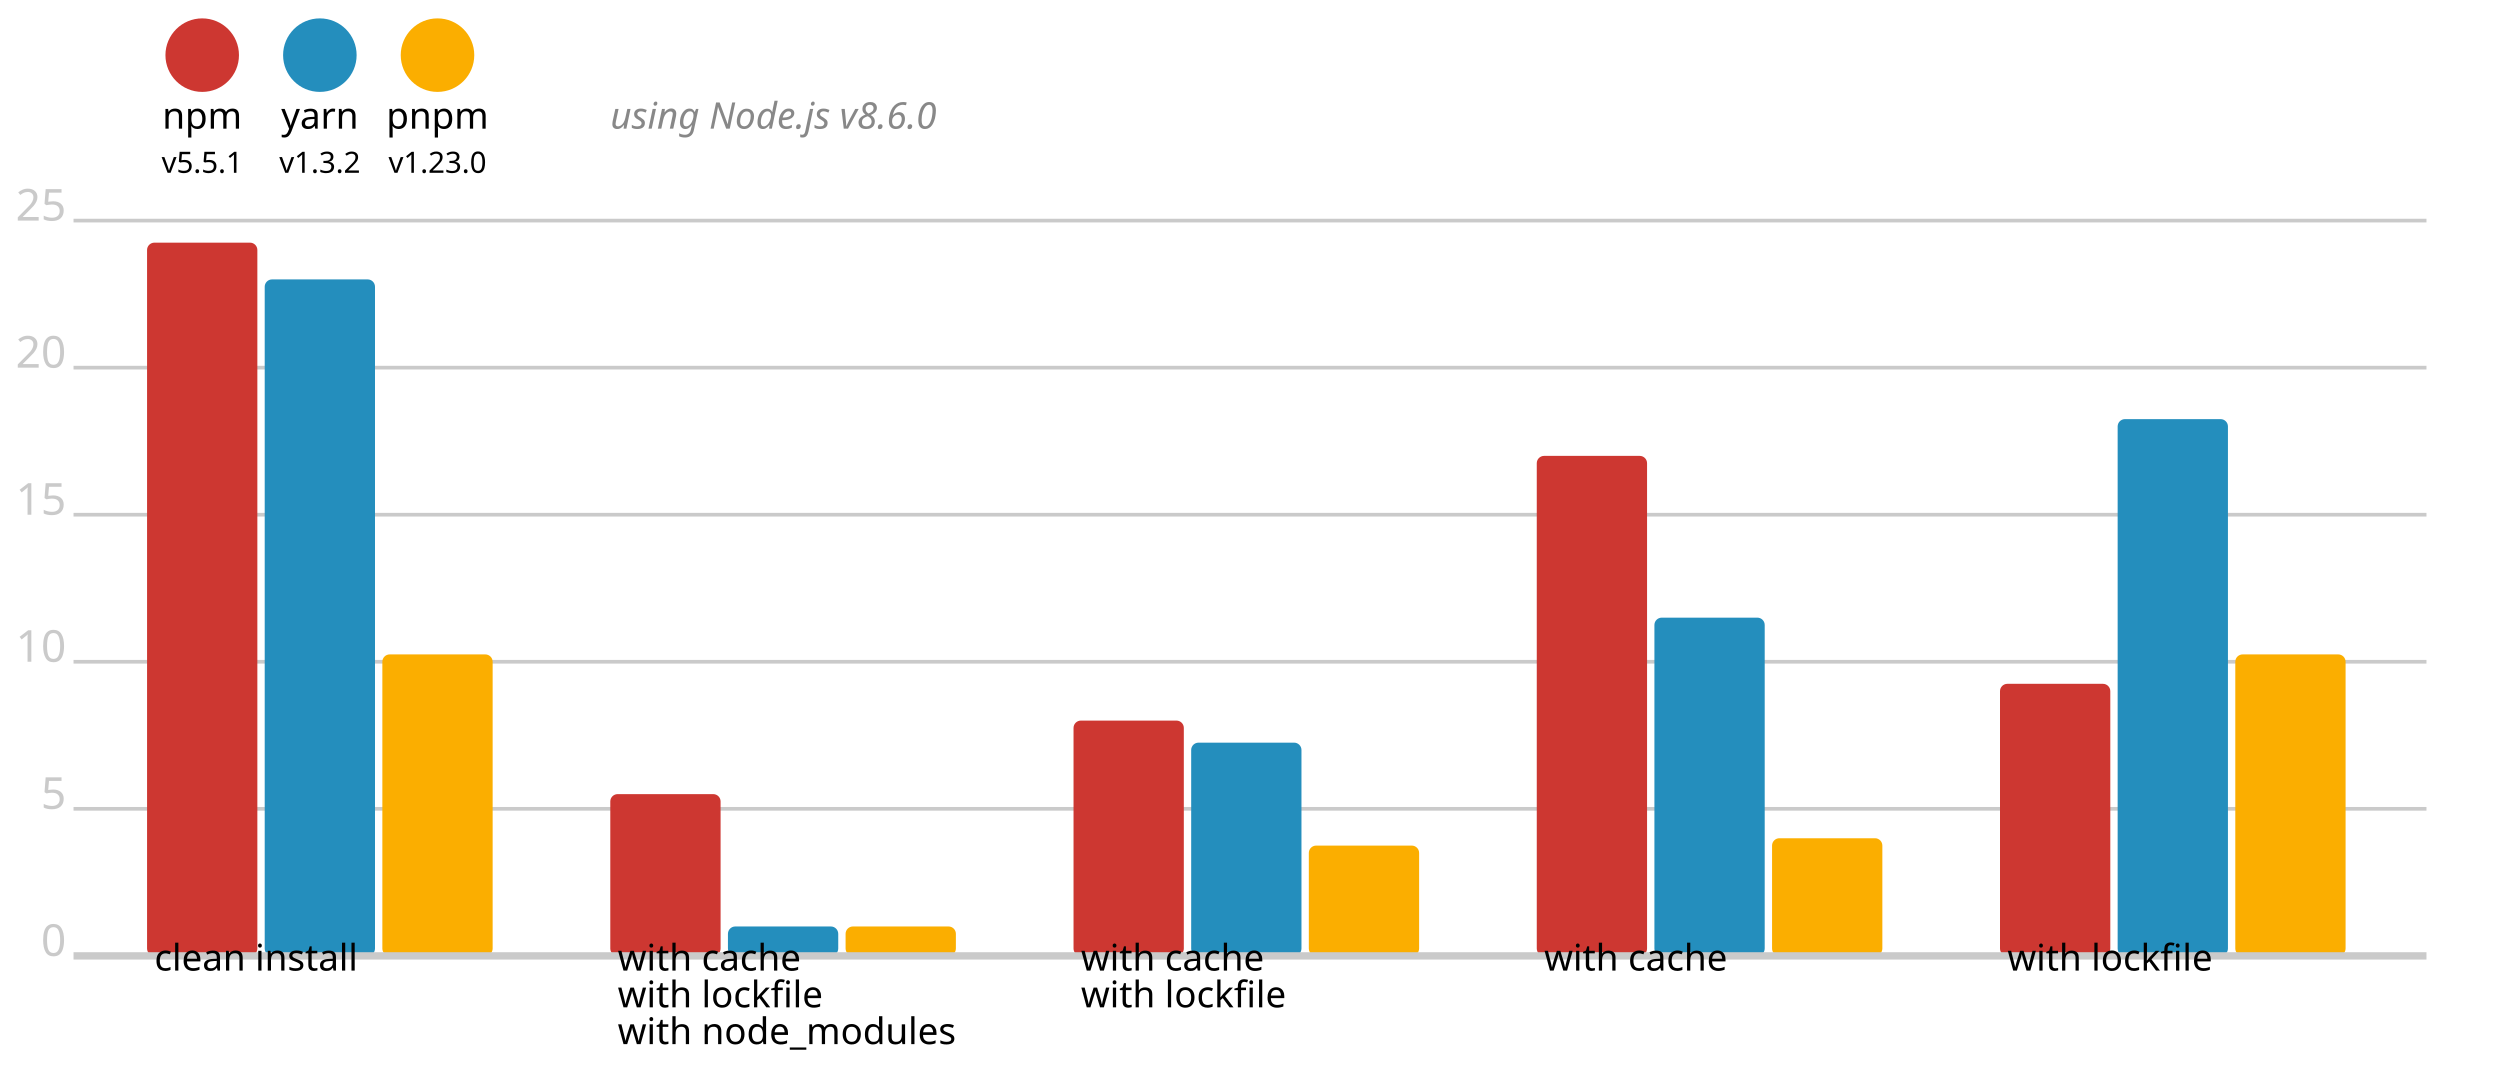
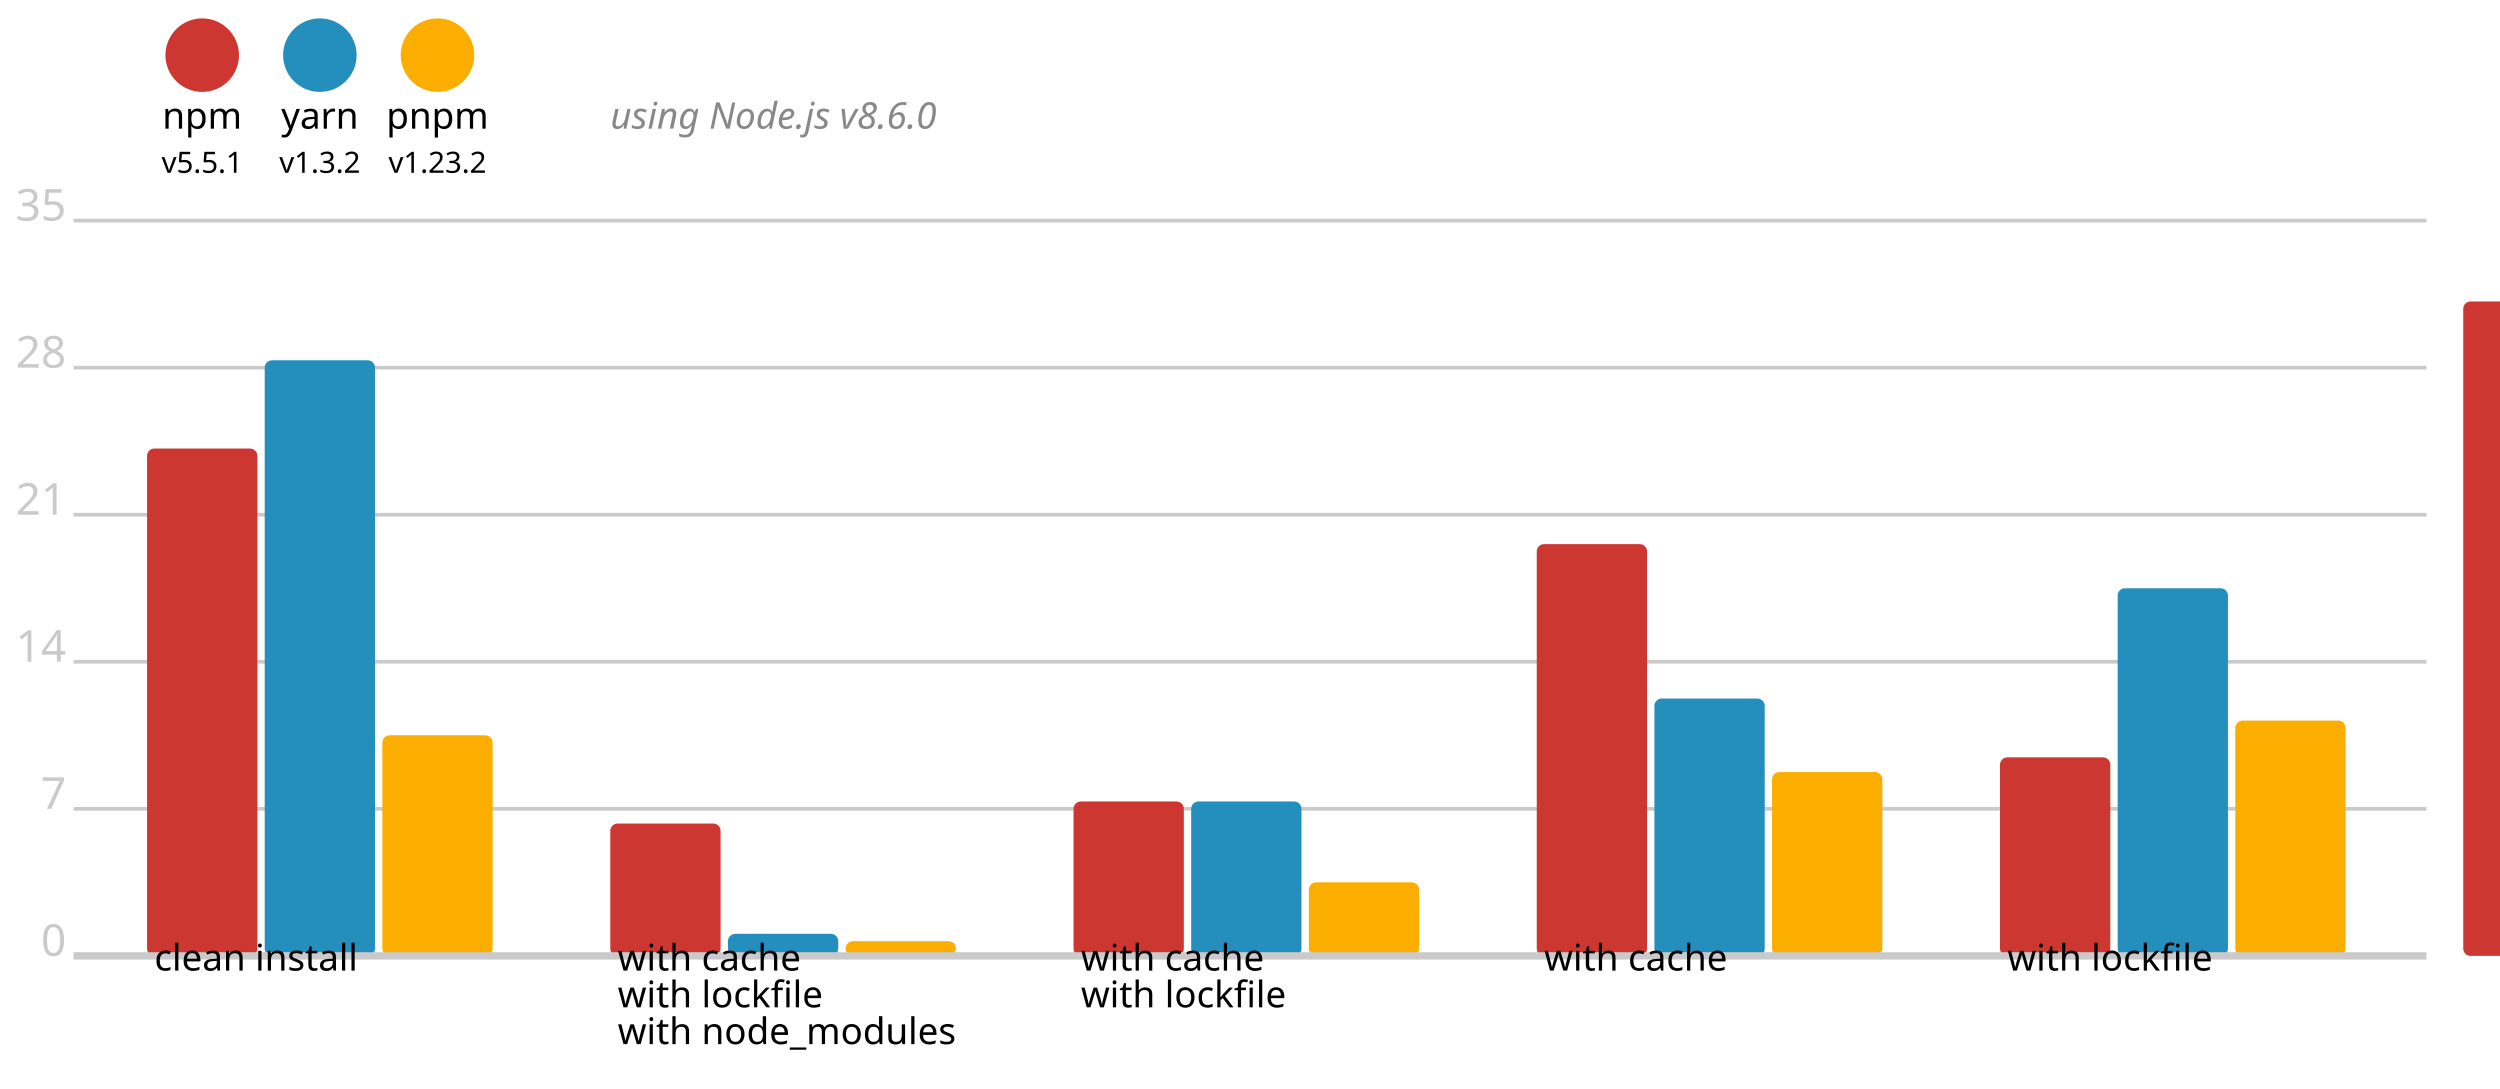
<svg xmlns="http://www.w3.org/2000/svg" version="1.1" viewBox="0 0 340 148">
  <circle cx="27.5" cy="7.5" r="5" fill="#cd3731" />
  <text x="27.5" y="17.5" font-size="5" font-family="system-ui" alignment-baseline="middle" text-anchor="middle">npm</text>
  <text x="27.5" y="23.5" font-size="4" font-family="system-ui" alignment-baseline="middle" text-anchor="middle">v5.5.1</text>
  <circle cx="43.5" cy="7.5" r="5" fill="#248ebd" />
  <text x="43.5" y="17.5" font-size="5" font-family="system-ui" alignment-baseline="middle" text-anchor="middle">yarn</text>
  <text x="43.5" y="23.5" font-size="4" font-family="system-ui" alignment-baseline="middle" text-anchor="middle">v1.3.2</text>
  <circle cx="59.5" cy="7.5" r="5" fill="#fbae00" />
  <text x="59.5" y="17.5" font-size="5" font-family="system-ui" alignment-baseline="middle" text-anchor="middle">pnpm</text>
-   <text x="59.5" y="23.5" font-size="4" font-family="system-ui" alignment-baseline="middle" text-anchor="middle">v1.23.0</text>
+   <text x="59.5" y="23.5" font-size="4" font-family="system-ui" alignment-baseline="middle" text-anchor="middle">v1.23.2</text>
  <text x="83" y="17.5" font-size="5" font-family="system-ui" font-style="italic" alignment-baseline="middle" fill="#888">using Node.js v8.6.0</text>
  <line x1="10" y1="30" x2="330" y2="30" stroke-width="0.5" stroke="#cacaca" />
-   <text x="9" y="30" fill="#cacaca" font-size="6" font-family="system-ui" alignment-baseline="middle" text-anchor="end">25</text>
+   <text x="9" y="30" fill="#cacaca" font-size="6" font-family="system-ui" alignment-baseline="middle" text-anchor="end">35</text>
  <line x1="10" y1="50" x2="330" y2="50" stroke-width="0.5" stroke="#cacaca" />
-   <text x="9" y="50" fill="#cacaca" font-size="6" font-family="system-ui" alignment-baseline="middle" text-anchor="end">20</text>
+   <text x="9" y="50" fill="#cacaca" font-size="6" font-family="system-ui" alignment-baseline="middle" text-anchor="end">28</text>
  <line x1="10" y1="70" x2="330" y2="70" stroke-width="0.5" stroke="#cacaca" />
-   <text x="9" y="70" fill="#cacaca" font-size="6" font-family="system-ui" alignment-baseline="middle" text-anchor="end">15</text>
+   <text x="9" y="70" fill="#cacaca" font-size="6" font-family="system-ui" alignment-baseline="middle" text-anchor="end">21</text>
  <line x1="10" y1="90" x2="330" y2="90" stroke-width="0.5" stroke="#cacaca" />
-   <text x="9" y="90" fill="#cacaca" font-size="6" font-family="system-ui" alignment-baseline="middle" text-anchor="end">10</text>
+   <text x="9" y="90" fill="#cacaca" font-size="6" font-family="system-ui" alignment-baseline="middle" text-anchor="end">14</text>
  <line x1="10" y1="110" x2="330" y2="110" stroke-width="0.5" stroke="#cacaca" />
-   <text x="9" y="110" fill="#cacaca" font-size="6" font-family="system-ui" alignment-baseline="middle" text-anchor="end">5</text>
+   <text x="9" y="110" fill="#cacaca" font-size="6" font-family="system-ui" alignment-baseline="middle" text-anchor="end">7</text>
  <text x="9" y="130" fill="#cacaca" font-size="6" font-family="system-ui" alignment-baseline="middle" text-anchor="end">0</text>
-   <rect x="20" y="33" width="15" height="97" fill="#cd3731" rx="1" ry="1" />
-   <rect x="36" y="38" width="15" height="92" fill="#248ebd" rx="1" ry="1" />
-   <rect x="52" y="89" width="15" height="41" fill="#fbae00" rx="1" ry="1" />
-   <rect x="83" y="108" width="15" height="22" fill="#cd3731" rx="1" ry="1" />
-   <rect x="99" y="126" width="15" height="4" fill="#248ebd" rx="1" ry="1" />
-   <rect x="115" y="126" width="15" height="4" fill="#fbae00" rx="1" ry="1" />
-   <rect x="146" y="98" width="15" height="32" fill="#cd3731" rx="1" ry="1" />
-   <rect x="162" y="101" width="15" height="29" fill="#248ebd" rx="1" ry="1" />
-   <rect x="178" y="115" width="15" height="15" fill="#fbae00" rx="1" ry="1" />
-   <rect x="209" y="62" width="15" height="68" fill="#cd3731" rx="1" ry="1" />
-   <rect x="225" y="84" width="15" height="46" fill="#248ebd" rx="1" ry="1" />
-   <rect x="241" y="114" width="15" height="16" fill="#fbae00" rx="1" ry="1" />
-   <rect x="272" y="93" width="15" height="37" fill="#cd3731" rx="1" ry="1" />
-   <rect x="288" y="57" width="15" height="73" fill="#248ebd" rx="1" ry="1" />
-   <rect x="304" y="89" width="15" height="41" fill="#fbae00" rx="1" ry="1" />
+   <rect x="20" y="61" width="15" height="69" fill="#cd3731" rx="1" ry="1" />
+   <rect x="36" y="49" width="15" height="81" fill="#248ebd" rx="1" ry="1" />
+   <rect x="52" y="100" width="15" height="30" fill="#fbae00" rx="1" ry="1" />
+   <rect x="83" y="112" width="15" height="18" fill="#cd3731" rx="1" ry="1" />
+   <rect x="99" y="127" width="15" height="3" fill="#248ebd" rx="1" ry="1" />
+   <rect x="115" y="128" width="15" height="2" fill="#fbae00" rx="1" ry="1" />
+   <rect x="146" y="109" width="15" height="21" fill="#cd3731" rx="1" ry="1" />
+   <rect x="162" y="109" width="15" height="21" fill="#248ebd" rx="1" ry="1" />
+   <rect x="178" y="120" width="15" height="10" fill="#fbae00" rx="1" ry="1" />
+   <rect x="209" y="74" width="15" height="56" fill="#cd3731" rx="1" ry="1" />
+   <rect x="225" y="95" width="15" height="35" fill="#248ebd" rx="1" ry="1" />
+   <rect x="241" y="105" width="15" height="25" fill="#fbae00" rx="1" ry="1" />
+   <rect x="272" y="103" width="15" height="27" fill="#cd3731" rx="1" ry="1" />
+   <rect x="288" y="80" width="15" height="50" fill="#248ebd" rx="1" ry="1" />
+   <rect x="304" y="98" width="15" height="32" fill="#fbae00" rx="1" ry="1" />
+   <rect x="335" y="41" width="15" height="89" fill="#cd3731" rx="1" ry="1" />
+   <rect x="351" y="96" width="15" height="34" fill="#248ebd" rx="1" ry="1" />
+   <rect x="367" y="123" width="15" height="7" fill="#fbae00" rx="1" ry="1" />
+   <rect x="398" y="110" width="15" height="20" fill="#cd3731" rx="1" ry="1" />
+   <rect x="414" y="127" width="15" height="3" fill="#248ebd" rx="1" ry="1" />
+   <rect x="430" y="127" width="15" height="3" fill="#fbae00" rx="1" ry="1" />
+   <rect x="461" y="112" width="15" height="18" fill="#cd3731" rx="1" ry="1" />
+   <rect x="477" y="51" width="15" height="79" fill="#248ebd" rx="1" ry="1" />
+   <rect x="493" y="99" width="15" height="31" fill="#fbae00" rx="1" ry="1" />
  <line x1="10" y1="130" x2="330" y2="130" stroke-width="1" stroke="#cacaca" />
  <text x="21" y="132" font-size="5" font-family="system-ui" alignment-baseline="hanging" text-anchor="start">clean install</text>
  <text x="84" y="132" font-size="5" font-family="system-ui" alignment-baseline="hanging" text-anchor="start">with cache</text>
  <text x="84" y="137" font-size="5" font-family="system-ui" alignment-baseline="hanging" text-anchor="start">with lockfile</text>
  <text x="84" y="142" font-size="5" font-family="system-ui" alignment-baseline="hanging" text-anchor="start">with node_modules</text>
  <text x="147" y="132" font-size="5" font-family="system-ui" alignment-baseline="hanging" text-anchor="start">with cache</text>
  <text x="147" y="137" font-size="5" font-family="system-ui" alignment-baseline="hanging" text-anchor="start">with lockfile</text>
  <text x="210" y="132" font-size="5" font-family="system-ui" alignment-baseline="hanging" text-anchor="start">with cache</text>
  <text x="273" y="132" font-size="5" font-family="system-ui" alignment-baseline="hanging" text-anchor="start">with lockfile</text>
</svg>
